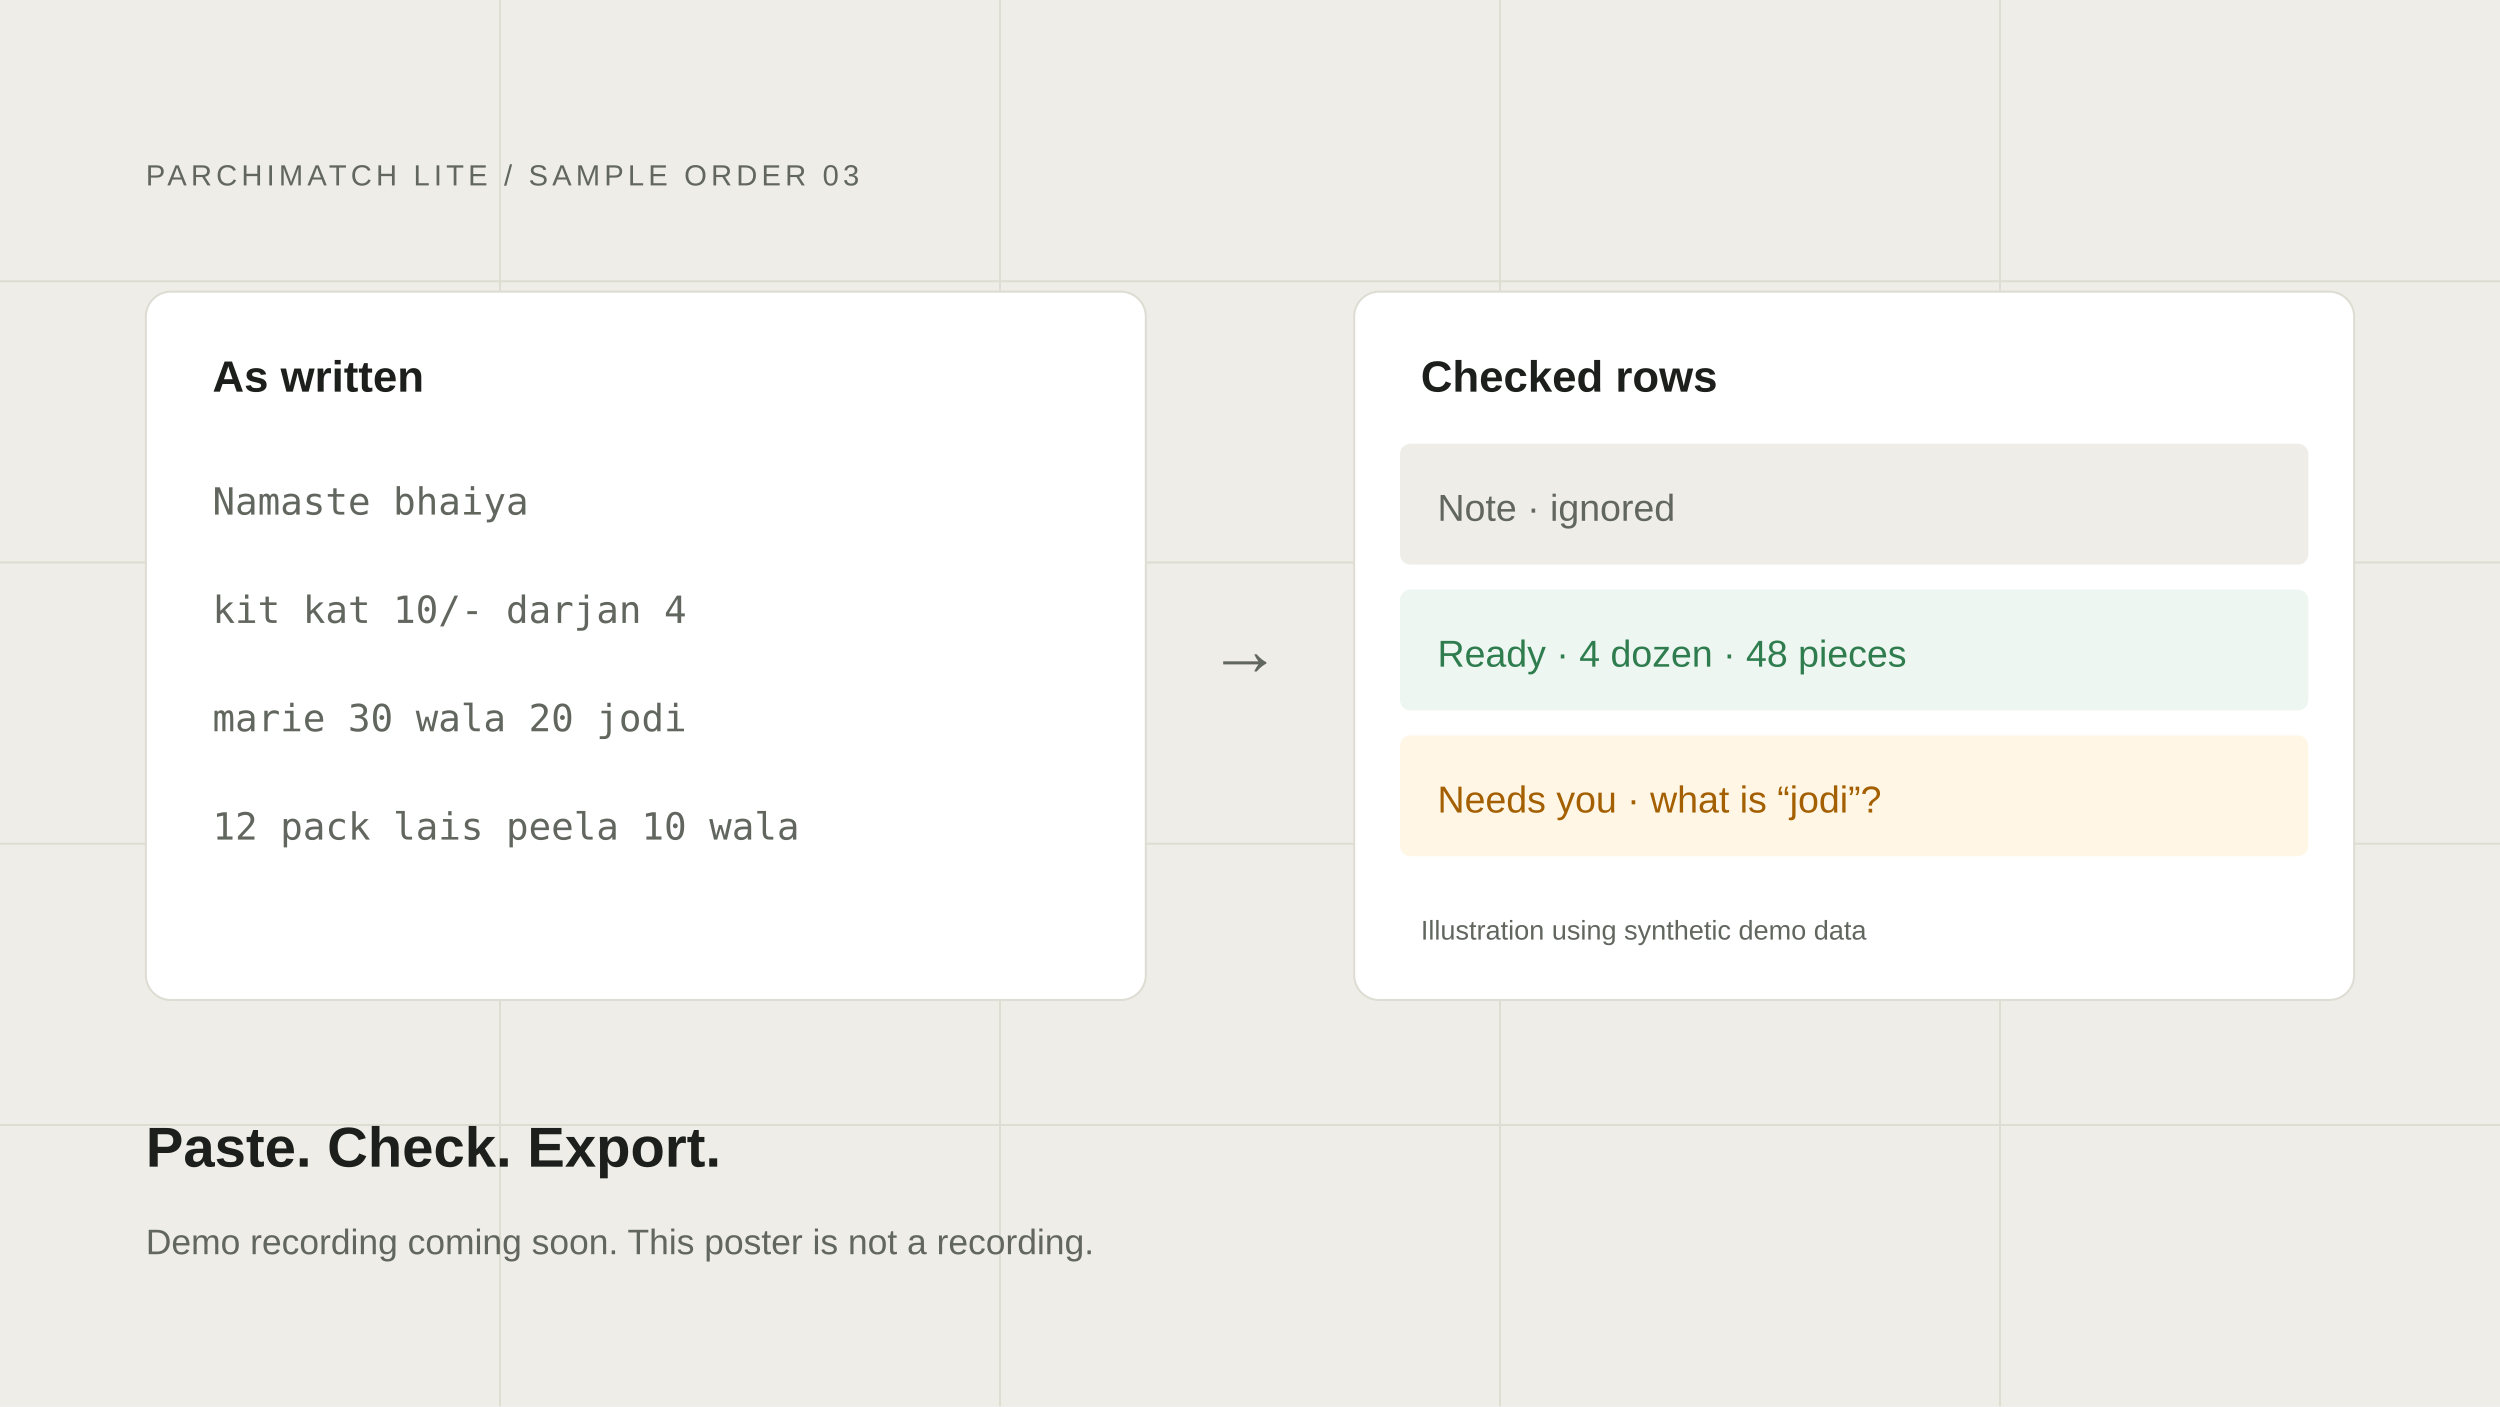
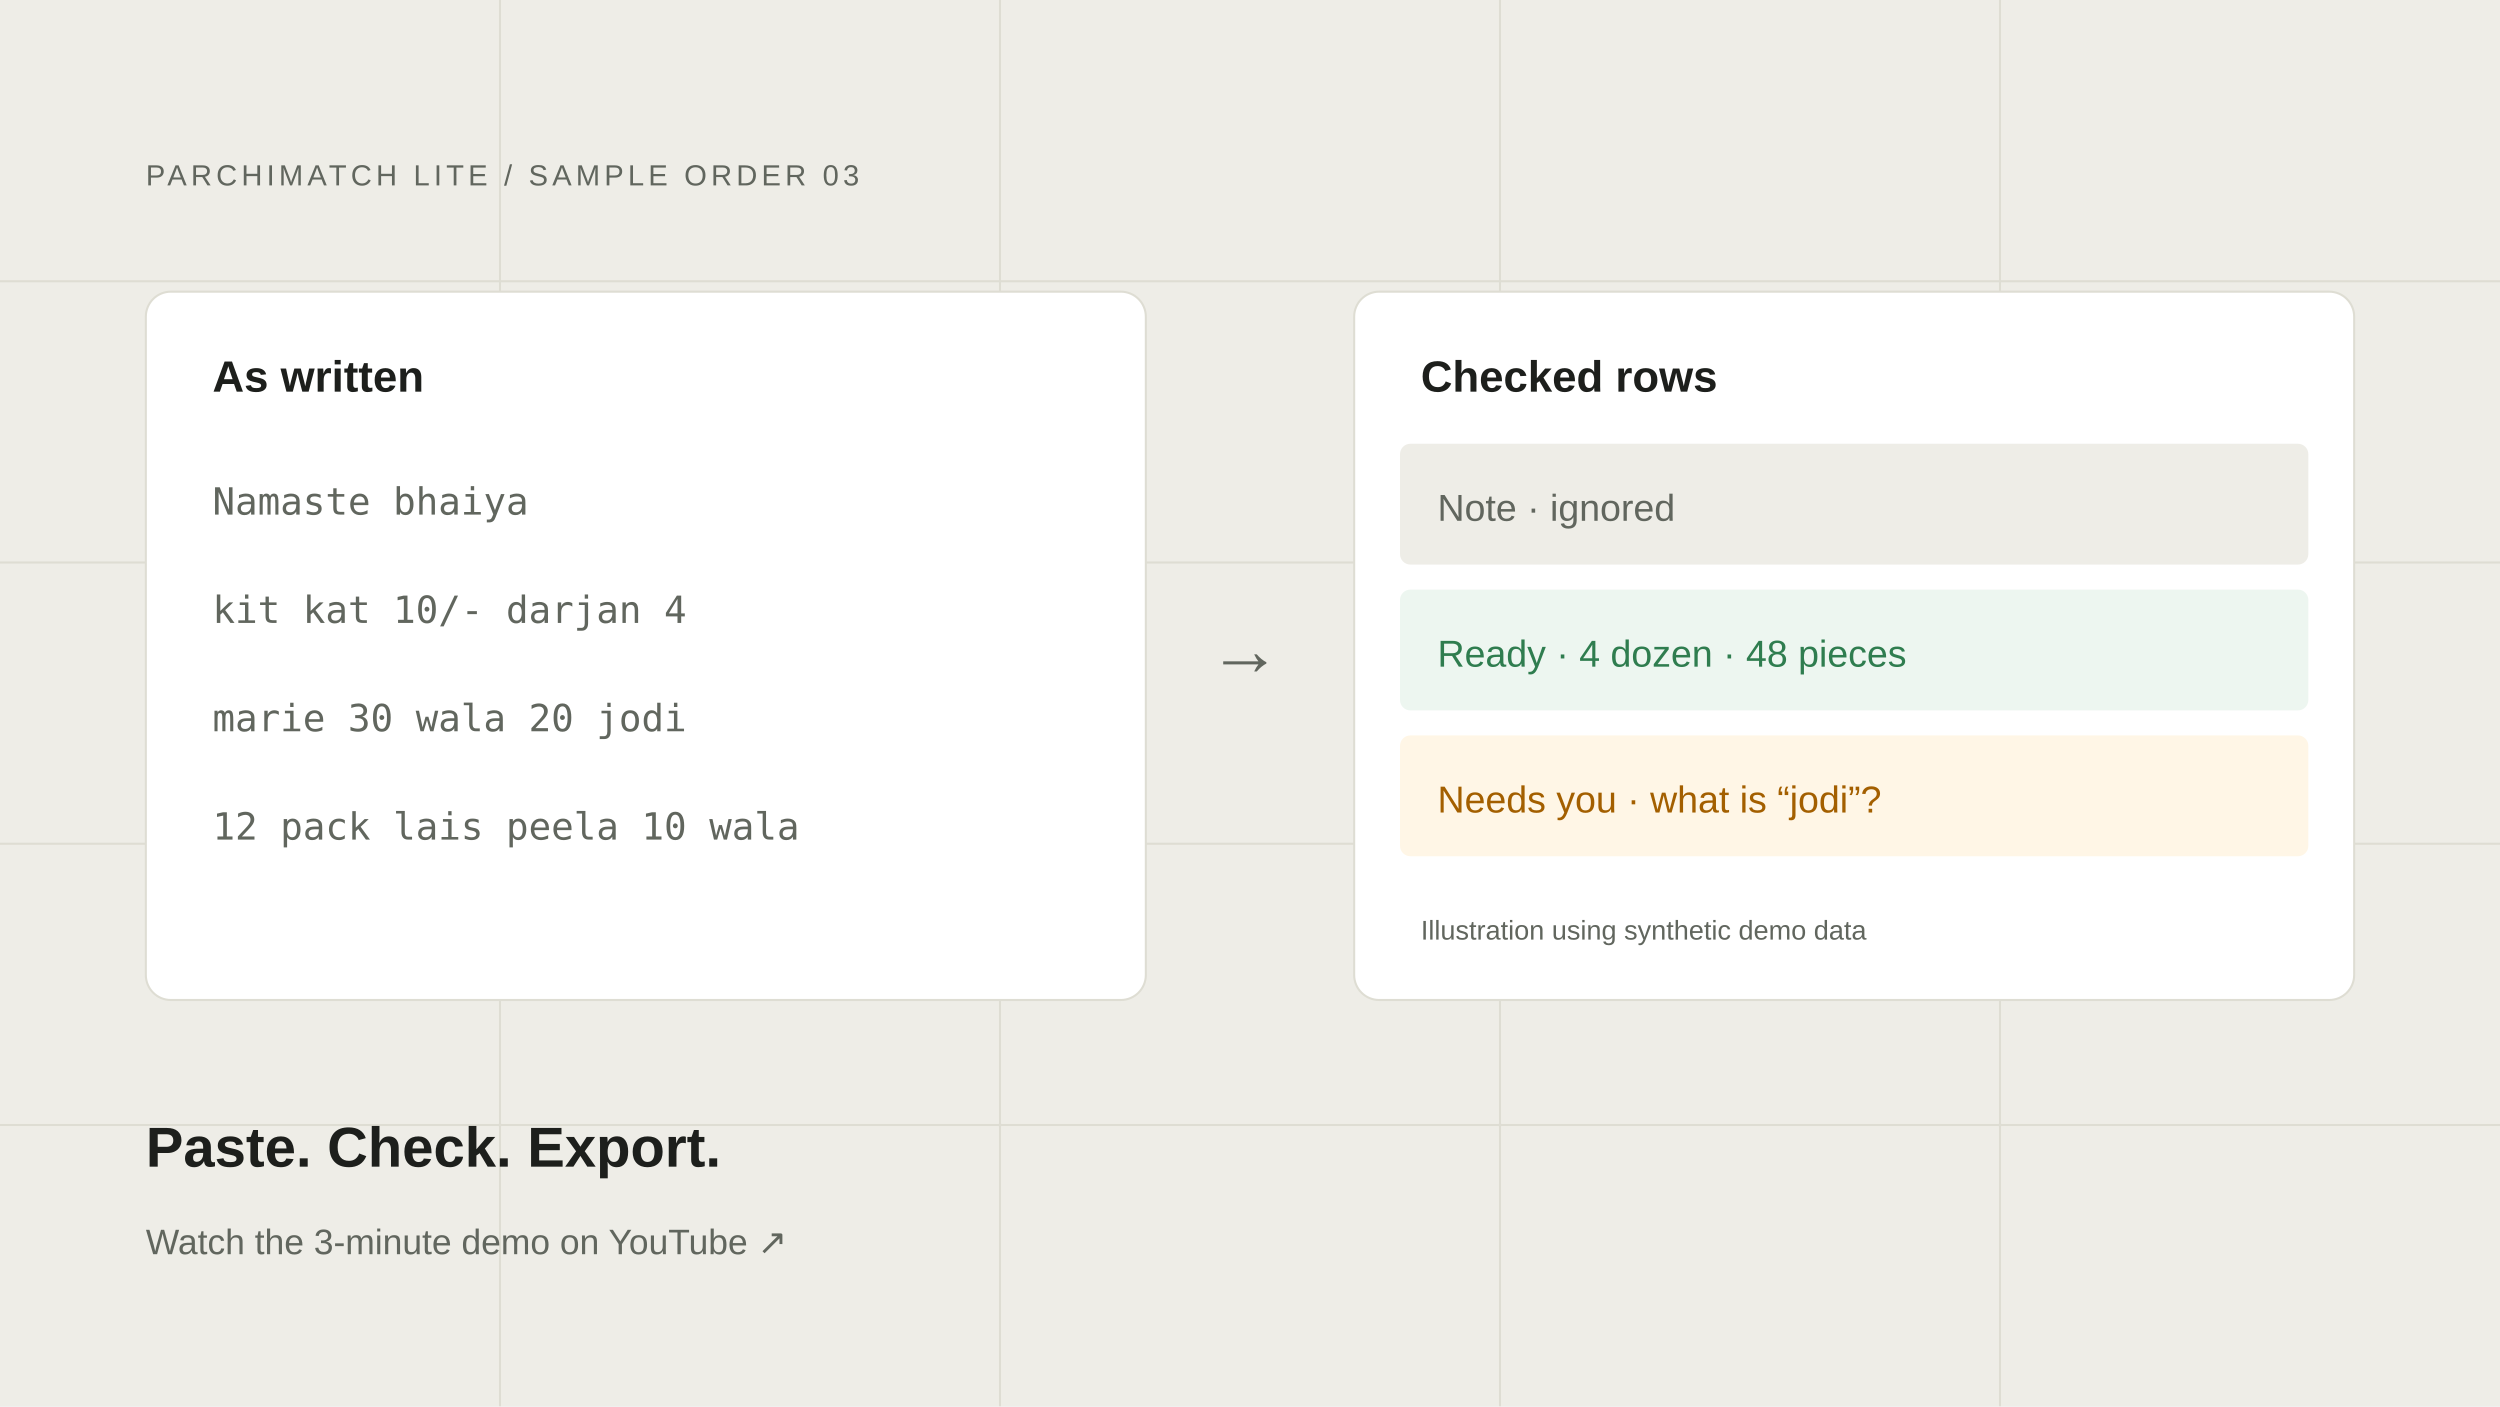
<svg xmlns="http://www.w3.org/2000/svg" width="1200" height="675" viewBox="0 0 1200 675" role="img" aria-labelledby="title description">
  <rect width="1200" height="675" fill="#eeede7" />
  <g stroke="#deddd3" stroke-width="1">
    <path d="M0 135h1200M0 270h1200M0 405h1200M0 540h1200M240 0v675M480 0v675M720 0v675M960 0v675" />
  </g>
  <g font-family="Arial, sans-serif">
    <text x="70" y="89" fill="#61665e" font-size="14" letter-spacing="2">PARCHIMATCH LITE / SAMPLE ORDER 03</text>
    <rect x="70" y="140" width="480" height="340" rx="12" fill="#fff" stroke="#deddd3" />
    <text x="102" y="188" fill="#1d1f1c" font-size="21" font-weight="700">As written</text>
    <g font-family="monospace" font-size="18" fill="#61665e">
      <text x="102" y="247">Namaste bhaiya</text>
      <text x="102" y="299">kit kat 10/- darjan 4</text>
      <text x="102" y="351">marie 30 wala 20 jodi</text>
      <text x="102" y="403">12 pack lais peela 10 wala</text>
    </g>
    <text x="580" y="324" fill="#61665e" font-size="35">→</text>
    <rect x="650" y="140" width="480" height="340" rx="12" fill="#fff" stroke="#deddd3" />
    <text x="682" y="188" fill="#1d1f1c" font-size="21" font-weight="700">Checked rows</text>
    <rect x="672" y="213" width="436" height="58" rx="5" fill="#eeede7" />
    <text x="690" y="250" fill="#61665e" font-size="18">Note · ignored</text>
    <rect x="672" y="283" width="436" height="58" rx="5" fill="#edf6f0" />
    <text x="690" y="320" fill="#2f7d4f" font-size="18">Ready · 4 dozen · 48 pieces</text>
    <rect x="672" y="353" width="436" height="58" rx="5" fill="#fff6e6" />
    <text x="690" y="390" fill="#a35f00" font-size="18">Needs you · what is “jodi”?</text>
    <text x="682" y="451" fill="#61665e" font-size="13">Illustration using synthetic demo data</text>
    <text x="70" y="560" fill="#1d1f1c" font-size="27" font-weight="700">Paste. Check. Export.</text>
-     <text x="70" y="602" fill="#61665e" font-size="17">Demo recording coming soon. This poster is not a recording.</text>
+     <text x="70" y="602" fill="#61665e" font-size="17">Watch the 3-minute demo on YouTube ↗</text>
  </g>
</svg>
